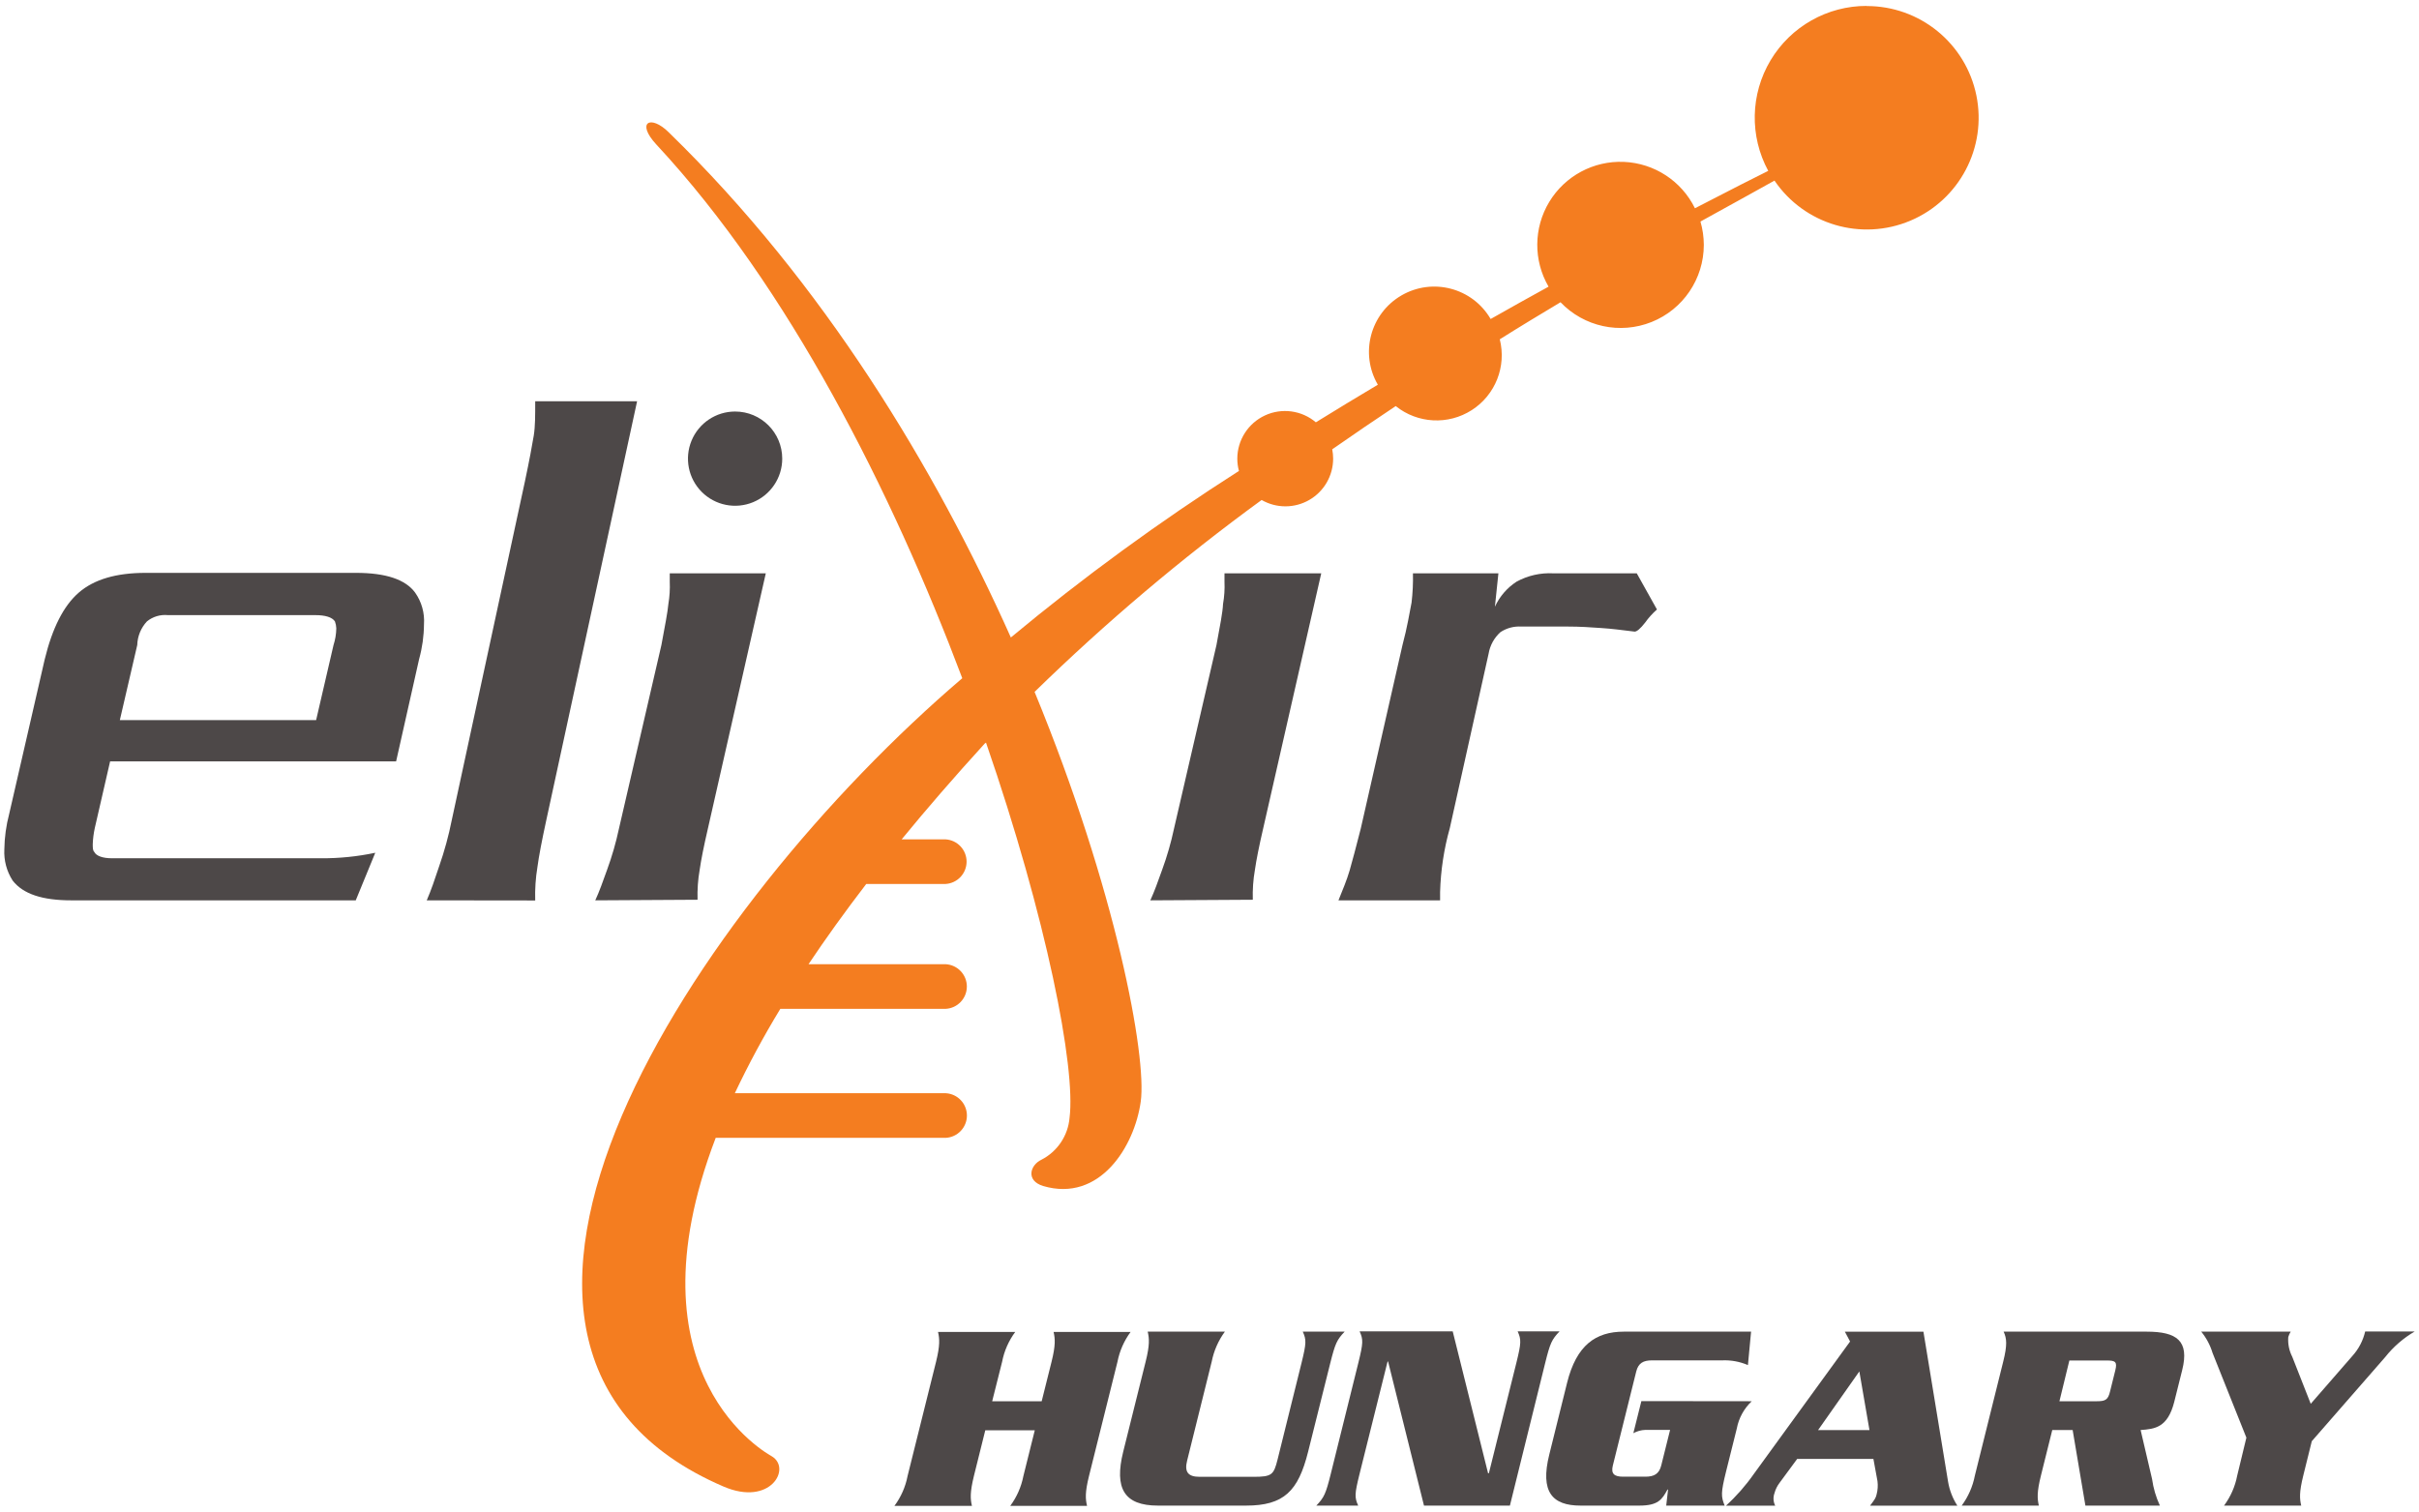
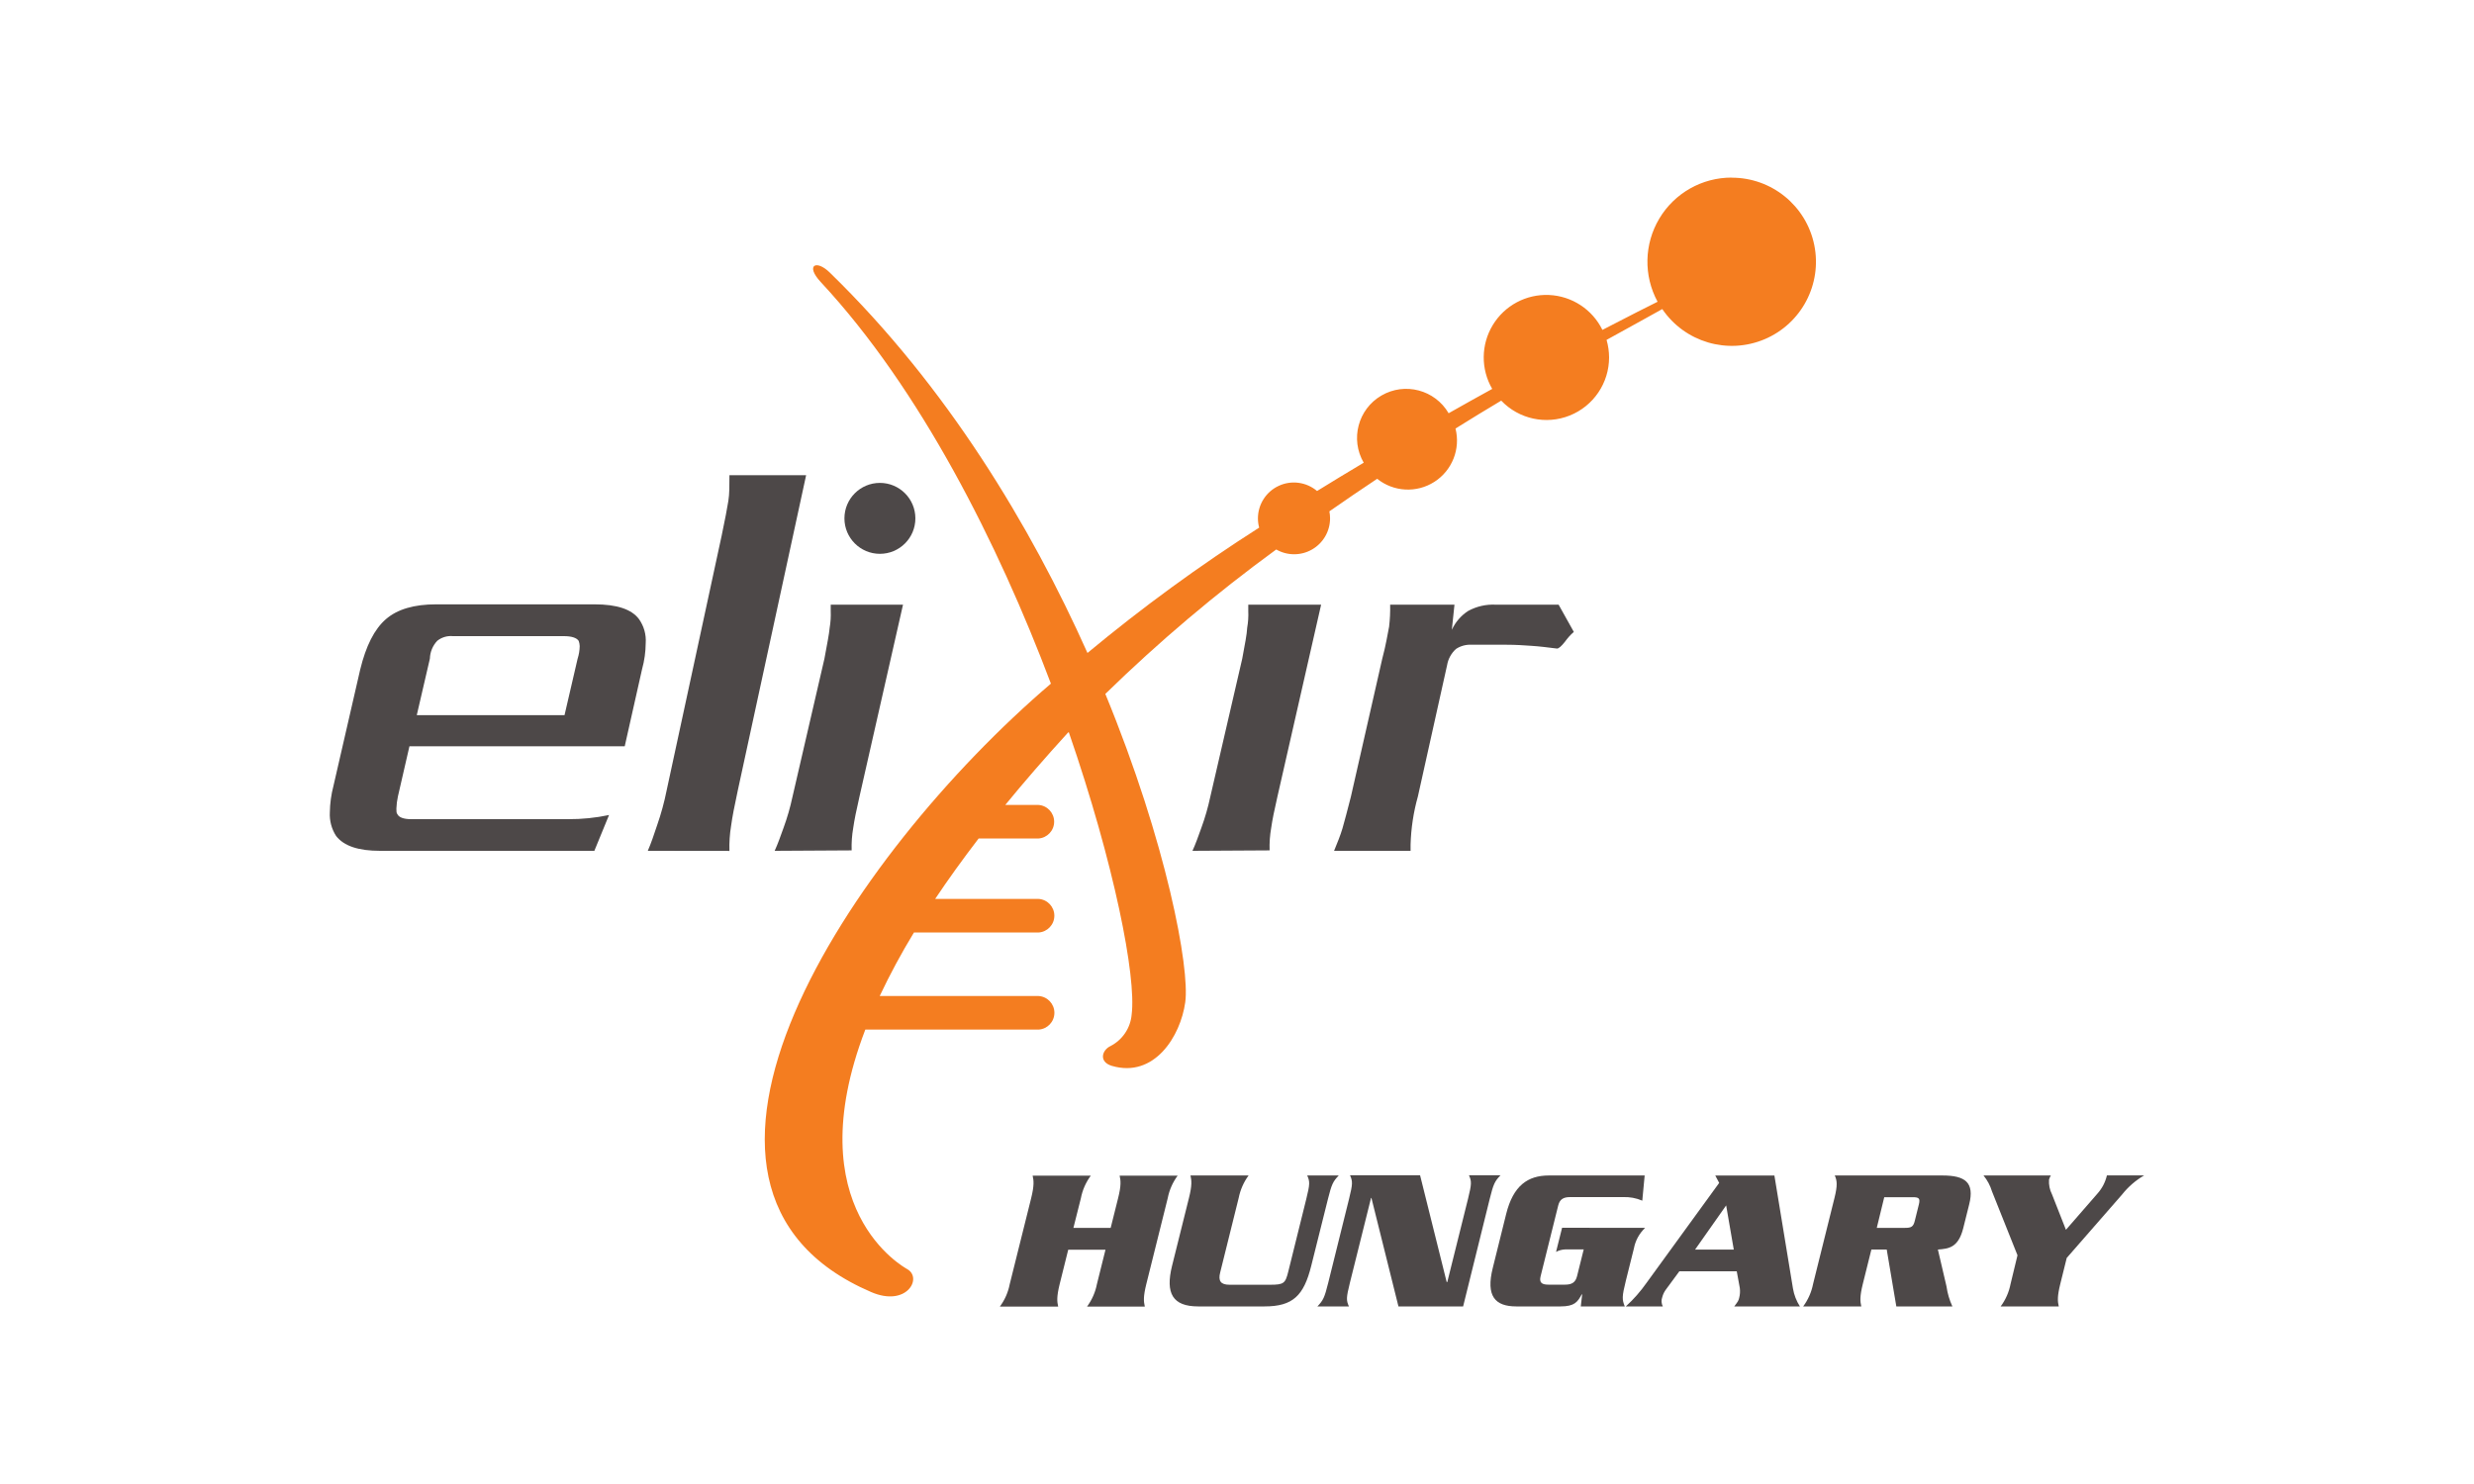
- <svg xmlns="http://www.w3.org/2000/svg" width="368px" height="230px" viewBox="0 0 368 230" version="1.1">
-   <defs />
-   <g id="Page-1" stroke="none" stroke-width="1" fill="none" fill-rule="evenodd">
-     <g id="ELIXIR-HU">
-       <path d="M90.56,137 C91.19,135.62 91.72,134.14 92.36,132.34 C93.106,130.302 93.708,128.213 94.16,126.09 L100.62,98.15 C101.15,95.29 101.57,93.15 101.68,91.9 C101.869,90.78 101.939,89.644 101.89,88.51 L101.89,87.24 L116.5,87.24 L107.71,126 C107.07,128.76 106.65,130.87 106.44,132.36 C106.177,133.862 106.07,135.386 106.12,136.91 L90.56,137 Z" id="Shape" fill="#4D4848" />
-       <path d="M284,0.9 C277.999,0.881 272.432,4.028 269.353,9.179 C266.275,14.331 266.141,20.724 269,26 C267.31,26.84 263.37,28.82 257.85,31.69 C255.813,27.541 251.673,24.834 247.055,24.633 C242.437,24.431 238.077,26.767 235.686,30.723 C233.295,34.679 233.254,39.625 235.58,43.62 C232.74,45.18 229.79,46.83 226.77,48.54 C224.009,43.801 217.929,42.199 213.19,44.96 C208.451,47.721 206.849,53.801 209.61,58.54 C206.483,60.4 203.34,62.307 200.18,64.26 C198.022,62.434 195.001,62.026 192.436,63.215 C189.872,64.404 188.231,66.973 188.23,69.8 C188.23,70.428 188.314,71.054 188.48,71.66 C176.394,79.371 164.804,87.835 153.78,97 C142.3,71.32 125.36,43.13 101.78,20.18 L101.72,20.12 C98.96,17.4 96.72,18.6 99.84,21.98 L99.96,22.11 C119.96,43.64 135.68,74.79 146.39,103.2 C105.77,137.89 60.98,205.11 110.07,226.2 C117.22,229.28 120.47,223.4 117.4,221.59 C116.84,221.26 94.98,209.44 108.88,173.14 L143.88,173.14 C145.683,173.042 147.096,171.551 147.096,169.745 C147.096,167.939 145.683,166.448 143.88,166.35 L111.79,166.35 C113.87,161.952 116.18,157.666 118.71,153.51 L143.87,153.51 C145.673,153.412 147.086,151.921 147.086,150.115 C147.086,148.309 145.673,146.818 143.87,146.72 L123,146.72 C125.593,142.833 128.52,138.763 131.78,134.51 L143.83,134.51 C145.633,134.412 147.046,132.921 147.046,131.115 C147.046,129.309 145.633,127.818 143.83,127.72 L137.17,127.72 C140.97,123.08 145.17,118.23 149.8,113.15 L150,113 C159.23,139.72 163.68,162.5 162.71,170.09 C162.478,172.812 160.86,175.223 158.43,176.47 C156.71,177.28 156.01,179.65 158.7,180.47 C167.3,183 172.59,174.47 173.54,167.62 C174.49,160.77 169.8,135.43 157.39,105.28 C168.192,94.735 179.734,84.976 191.93,76.08 C194.176,77.372 196.94,77.369 199.184,76.072 C201.427,74.775 202.809,72.381 202.81,69.79 C202.809,69.313 202.763,68.838 202.67,68.37 C205.91,66.11 209.14,63.91 212.33,61.79 C215.654,64.459 220.312,64.706 223.899,62.403 C227.487,60.101 229.202,55.764 228.16,51.63 C231.34,49.63 234.43,47.77 237.4,45.99 C240.969,49.729 246.454,50.92 251.253,48.998 C256.051,47.077 259.198,42.429 259.2,37.26 C259.195,36.059 259.023,34.864 258.69,33.71 C264.09,30.71 268.03,28.58 269.95,27.48 C274.505,34.178 283.153,36.732 290.616,33.583 C298.079,30.434 302.284,22.457 300.664,14.521 C299.044,6.584 292.05,0.893 283.95,0.92 L284,0.9 Z" id="Shape" fill="#F47D20" />
-       <g id="Group" transform="translate(0, 61)" fill="#4D4848">
-         <path d="M54.12,76 L10.82,76 C6.48,76 3.52,75.05 1.93,73 C1.016,71.586 0.572,69.921 0.66,68.24 C0.687,66.417 0.935,64.603 1.4,62.84 L6.8,39.34 C7.96,34.58 9.66,31.19 11.99,29.17 C14.32,27.15 17.71,26.17 22.15,26.17 L54.15,26.17 C58.7,26.17 61.67,27.17 63.15,29.17 C64.143,30.576 64.62,32.283 64.5,34 C64.487,35.788 64.238,37.567 63.76,39.29 L60.26,54.86 L16.75,54.86 L14.42,65 C14.245,65.803 14.141,66.619 14.11,67.44 C14.11,67.97 14.11,68.39 14.32,68.6 C14.63,69.24 15.59,69.6 17.07,69.6 L48.83,69.6 C51.605,69.617 54.375,69.335 57.09,68.76 L54.12,76 Z M50.74,37.15 C51.005,36.329 51.147,35.473 51.16,34.61 C51.148,34.248 51.077,33.889 50.95,33.55 C50.52,32.91 49.47,32.6 47.95,32.6 L25.54,32.6 C24.396,32.487 23.254,32.828 22.36,33.55 C21.444,34.529 20.918,35.81 20.88,37.15 L18.23,48.58 L48.09,48.58 L50.74,37.15 Z" id="Shape" />
-         <path d="M64.92,76 C65.59,74.46 66.15,72.8 66.82,70.78 C67.618,68.494 68.256,66.155 68.73,63.78 L79.85,12.28 C80.53,9.07 80.97,6.7 81.2,5.28 C81.43,3.86 81.42,2.2 81.42,0.06 L96.92,0.06 L83.11,63.79 C82.44,66.88 81.98,69.26 81.76,70.92 C81.482,72.605 81.368,74.313 81.42,76.02 L64.92,76 Z" id="Shape" />
-         <path d="M243.53,34.56 C241.94,34.45 240.36,34.34 238.53,34.34 L231.43,34.34 C230.309,34.272 229.196,34.57 228.26,35.19 C227.306,36.048 226.672,37.204 226.46,38.47 L220.56,65 C219.669,68.174 219.172,71.445 219.08,74.74 L219.08,76 L203.62,76 C204.26,74.41 204.89,72.92 205.32,71.45 C205.75,69.98 206.27,67.95 207.01,65.09 L213.36,37.15 C214.1,34.39 214.42,32.28 214.74,30.69 C214.915,29.213 214.985,27.726 214.95,26.24 L227.95,26.24 L227.42,31.32 C228.134,29.764 229.275,28.443 230.71,27.51 C232.423,26.575 234.362,26.135 236.31,26.24 L249,26.24 L252.07,31.74 C251.396,32.336 250.792,33.007 250.27,33.74 C249.53,34.69 249,35.11 248.68,35.11 C246.82,34.88 245.12,34.66 243.53,34.56 L243.53,34.56 Z" id="Shape" />
-         <path d="M175,76 C175.63,74.62 176.16,73.14 176.8,71.34 C177.546,69.302 178.148,67.213 178.6,65.09 L185.06,37.15 C185.59,34.29 186.01,32.15 186.06,30.9 C186.258,29.782 186.331,28.645 186.28,27.51 L186.28,26.24 L201,26.24 L192.18,65 C191.54,67.76 191.12,69.87 190.91,71.36 C190.647,72.862 190.54,74.386 190.59,75.91 L175,76 Z" id="Shape" />
-         <path d="M119,8.79 C119,11.69 117.253,14.304 114.574,15.414 C111.895,16.524 108.811,15.911 106.76,13.86 C104.709,11.809 104.096,8.725 105.206,6.046 C106.316,3.367 108.93,1.62 111.83,1.62 C115.79,1.62 119,4.83 119,8.79 L119,8.79 Z" id="Shape" />
-         <path d="M158.47,152.22 L159.97,146.22 C160.6,143.7 160.52,142.71 160.28,141.67 L172,141.67 C171.004,143.02 170.321,144.574 170,146.22 L165.67,163.59 C165.04,166.12 165.13,167.11 165.37,168.14 L153.69,168.14 C154.686,166.791 155.369,165.236 155.69,163.59 L157.42,156.64 L149.89,156.64 L148.16,163.59 C147.54,166.12 147.62,167.11 147.86,168.14 L136.07,168.14 C137.07,166.793 137.754,165.238 138.07,163.59 L142.4,146.22 C143.02,143.7 142.94,142.71 142.7,141.67 L154.45,141.67 C153.45,143.017 152.766,144.572 152.45,146.22 L150.94,152.22 L158.47,152.22 Z" id="Shape" />
-         <path d="M190.68,163.72 C193.49,163.72 193.77,163.43 194.36,161.07 L198,146.39 C198.74,143.39 198.75,142.87 198.19,141.63 L204.56,141.63 C203.38,142.87 203.13,143.41 202.38,146.39 L199,159.91 C197.5,165.91 195.31,168.1 189.56,168.1 L176.16,168.1 C170.99,168.1 169.5,165.46 170.87,159.91 L174.29,146.18 C174.92,143.66 174.84,142.67 174.6,141.63 L186.34,141.63 C185.348,142.982 184.665,144.535 184.34,146.18 L180.6,161.24 C180.16,162.97 180.72,163.72 182.5,163.72 L190.68,163.72 Z" id="Shape" />
-         <path d="M211.17,146.18 L211.09,146.18 L206.81,163.35 C206.07,166.35 206.06,166.86 206.62,168.1 L200.25,168.1 C201.43,166.86 201.69,166.32 202.43,163.35 L206.65,146.35 C207.39,143.35 207.4,142.83 206.84,141.59 L221,141.59 L226.38,163.18 L226.5,163.18 L230.69,146.35 C231.43,143.35 231.44,142.83 230.88,141.59 L237.25,141.59 C236.07,142.83 235.82,143.37 235.08,146.35 L229.7,168.1 L216.63,168.1 L211.17,146.18 Z" id="Shape" />
-         <path d="M266.49,152.22 C265.315,153.325 264.52,154.775 264.22,156.36 L262.59,162.89 C261.78,166.16 261.81,166.7 262.37,168.1 L253.48,168.1 L253.76,165.66 L253.67,165.66 C252.84,167.19 252.24,168.1 249.38,168.1 L240.45,168.1 C236.15,168.1 234.27,166.03 235.69,160.33 L238.4,149.41 C239.82,143.7 242.74,141.63 247.04,141.63 L266.39,141.63 L265.91,146.72 C264.677,146.19 263.341,145.943 262,146 L251.32,146 C250,146 249.24,146.41 248.92,147.69 L245.36,162 C245.04,163.28 245.6,163.7 246.92,163.7 L250.31,163.7 C251.63,163.7 252.4,163.28 252.72,162 L254.07,156.58 L250.3,156.58 C249.663,156.605 249.04,156.776 248.48,157.08 L249.7,152.2 L266.49,152.22 Z" id="Shape" />
-         <path d="M273.4,161 L270.72,164.64 C270.363,165.108 270.102,165.641 269.95,166.21 C269.721,166.831 269.761,167.52 270.06,168.11 L262.57,168.11 C264.15,166.671 265.565,165.061 266.79,163.31 L281.45,143.13 L280.66,141.64 L292.61,141.64 L296.36,164.47 C296.578,165.766 297.058,167.005 297.77,168.11 L284.49,168.11 C285.24,167.11 285.36,166.95 285.49,166.38 C285.662,165.728 285.706,165.049 285.62,164.38 L285,161 L273.4,161 Z M284.4,156.61 L282.86,147.68 L276.58,156.61 L284.4,156.61 Z" id="Shape" />
-         <path d="M312.21,156.6 L310.48,163.55 C309.85,166.08 309.93,167.07 310.17,168.1 L298.43,168.1 C299.426,166.751 300.109,165.196 300.43,163.55 L304.75,146.18 C305.38,143.66 305.29,142.67 304.81,141.63 L326.56,141.63 C331.19,141.63 333.08,143.04 331.98,147.46 L330.76,152.34 C329.76,156.23 327.84,156.44 325.65,156.6 L327.39,164.05 C327.586,165.451 327.987,166.816 328.58,168.1 L317.25,168.1 L315.31,156.6 L312.21,156.6 Z M313.3,152.22 L319,152.22 C320.28,152.22 320.7,152.01 321,150.73 L321.8,147.51 C322.12,146.22 321.8,146.02 320.52,146.02 L314.81,146.02 L313.3,152.22 Z" id="Shape" />
-         <path d="M341.74,157.76 L336.59,144.86 C336.235,143.681 335.65,142.583 334.87,141.63 L348.48,141.63 C348.32,141.889 348.195,142.168 348.11,142.46 C348.036,143.497 348.247,144.534 348.72,145.46 L351.53,152.61 L357.9,145.29 C358.837,144.244 359.494,142.978 359.81,141.61 L367.34,141.61 C365.617,142.616 364.098,143.935 362.86,145.5 L351.69,158.3 L350.39,163.55 C349.76,166.08 349.84,167.07 350.08,168.1 L338.34,168.1 C339.34,166.753 340.023,165.198 340.34,163.55 L341.74,157.76 Z" id="Shape" />
-       </g>
-     </g>
+ <svg xmlns="http://www.w3.org/2000/svg" width="500" height="300" viewBox="0 100 500 300">
+   <defs>
+     <style>.cls-1{fill:#4d4848;}.cls-2{fill:#f47d20;}</style>
+   </defs>
+   <g id="Nodes">
+     <path class="cls-1" d="M156.56,272c.63-1.38,1.16-2.86,1.8-4.66a46.2,46.2,0,0,0,1.8-6.25l6.46-27.94c.53-2.86.95-5,1.06-6.25a16.19,16.19,0,0,0,.21-3.39v-1.27H182.5L173.71,261c-.64,2.76-1.06,4.87-1.27,6.36a22.21,22.21,0,0,0-.32,4.55Z" />
+     <path class="cls-2" d="M350,135.9A17,17,0,0,0,335,161c-1.69.84-5.63,2.82-11.15,5.69a12.64,12.64,0,1,0-22.27,11.93c-2.84,1.56-5.79,3.21-8.81,4.92a9.93,9.93,0,0,0-17.16,10q-4.69,2.79-9.43,5.72a7.26,7.26,0,0,0-11.95,5.54,7.08,7.08,0,0,0,.25,1.86A342.1,342.1,0,0,0,219.78,232c-11.48-25.68-28.42-53.87-52-76.82l-.06-.06c-2.76-2.72-5-1.52-1.88,1.86l.12.13c20,21.53,35.72,52.68,46.43,81.09-40.62,34.69-85.41,101.91-36.32,123,7.15,3.08,10.4-2.8,7.33-4.61-.56-.33-22.42-12.15-8.52-48.45h35a3.4,3.4,0,0,0,0-6.79H177.79a139,139,0,0,1,6.92-12.84h25.16a3.4,3.4,0,0,0,0-6.79H189q3.89-5.83,8.78-12.21h12.05a3.4,3.4,0,0,0,0-6.79h-6.66c3.8-4.64,8-9.49,12.63-14.57L216,248c9.23,26.72,13.68,49.5,12.71,57.09a7.93,7.93,0,0,1-4.28,6.38c-1.72.81-2.42,3.18.27,4,8.6,2.53,13.89-6,14.84-12.85s-3.74-32.19-16.15-62.34a316.22,316.22,0,0,1,34.54-29.2,7.26,7.26,0,0,0,10.88-6.29,7.35,7.35,0,0,0-.14-1.42c3.24-2.26,6.47-4.46,9.66-6.58a9.92,9.92,0,0,0,15.83-10.16c3.18-2,6.27-3.86,9.24-5.64a12.65,12.65,0,0,0,21.8-8.73,13,13,0,0,0-.51-3.55c5.4-3,9.34-5.13,11.26-6.23a17,17,0,1,0,14-26.56Z" />
+     <path class="cls-1" d="M120.12,272H76.82c-4.34,0-7.3-.95-8.89-3a8,8,0,0,1-1.27-4.76,22.47,22.47,0,0,1,.74-5.4l5.4-23.5c1.16-4.76,2.86-8.15,5.19-10.17s5.72-3,10.16-3h32c4.55,0,7.52,1,9,3A7.47,7.47,0,0,1,130.5,230a20.37,20.37,0,0,1-.74,5.29l-3.5,15.57H82.75L80.42,261a13.87,13.87,0,0,0-.31,2.44c0,.53,0,.95.21,1.16.31.64,1.27,1,2.75,1h31.76a38.76,38.76,0,0,0,8.26-.84Zm-3.38-38.85a8.71,8.71,0,0,0,.42-2.54,3.32,3.32,0,0,0-.21-1.06c-.43-.64-1.48-.95-3-.95H91.54a4.38,4.38,0,0,0-3.18.95,5.5,5.5,0,0,0-1.48,3.6l-2.65,11.43h29.86Z" />
+     <path class="cls-1" d="M130.92,272c.67-1.54,1.23-3.2,1.9-5.22a52.42,52.42,0,0,0,1.91-7l11.12-51.5c.68-3.21,1.12-5.58,1.35-7s.22-3.08.22-5.22h15.5l-13.81,63.73c-.67,3.09-1.13,5.47-1.35,7.13a26.34,26.34,0,0,0-.34,5.1Z" />
+     <path class="cls-1" d="M309.53,230.56c-1.59-.11-3.17-.22-5-.22h-7.1a5.17,5.17,0,0,0-3.17.85,5.67,5.67,0,0,0-1.8,3.28L286.56,261a40.17,40.17,0,0,0-1.48,9.74V272H269.62c.64-1.59,1.27-3.08,1.7-4.55s.95-3.5,1.69-6.36l6.35-27.94c.74-2.76,1.06-4.87,1.38-6.46a31.58,31.58,0,0,0,.21-4.45h13l-.53,5.08a9.05,9.05,0,0,1,3.29-3.81,10.51,10.51,0,0,1,5.6-1.27H315l3.07,5.5a11.82,11.82,0,0,0-1.8,2c-.74.95-1.27,1.37-1.59,1.37C312.82,230.88,311.12,230.66,309.53,230.56Z" />
+     <path class="cls-1" d="M241,272c.63-1.38,1.16-2.86,1.8-4.66a46.2,46.2,0,0,0,1.8-6.25l6.46-27.94c.53-2.86.95-5,1-6.25a15.47,15.47,0,0,0,.22-3.39v-1.27H267L258.18,261c-.64,2.76-1.06,4.87-1.27,6.36a22.21,22.21,0,0,0-.32,4.55Z" />
+     <path class="cls-1" d="M185,204.79a7.17,7.17,0,1,1-7.17-7.17A7.17,7.17,0,0,1,185,204.79Z" />
+     <path class="cls-1" d="M224.47,348.22l1.5-6c.63-2.52.55-3.51.31-4.55H238a11.31,11.31,0,0,0-2,4.55l-4.33,17.37c-.63,2.53-.54,3.52-.3,4.55H219.69a11.3,11.3,0,0,0,2-4.55l1.73-6.95h-7.53l-1.73,6.95c-.62,2.53-.54,3.52-.3,4.55H202.07a11.16,11.16,0,0,0,2-4.55l4.33-17.37c.62-2.52.54-3.51.3-4.55h11.75a11.16,11.16,0,0,0-2,4.55l-1.51,6Z" />
+     <path class="cls-1" d="M256.68,359.72c2.81,0,3.09-.29,3.68-2.65L264,342.39c.74-3,.75-3.52.19-4.76h6.37c-1.18,1.24-1.43,1.78-2.18,4.76L265,355.91c-1.5,6-3.69,8.19-9.44,8.19h-13.4c-5.17,0-6.66-2.64-5.29-8.19l3.42-13.73c.63-2.52.55-3.51.31-4.55h11.74a11.44,11.44,0,0,0-2,4.55l-3.74,15.06c-.44,1.73.12,2.48,1.9,2.48Z" />
+     <path class="cls-1" d="M277.17,342.18h-.08l-4.28,17.17c-.74,3-.75,3.51-.19,4.75h-6.37c1.18-1.24,1.44-1.78,2.18-4.75l4.22-17c.74-3,.75-3.52.19-4.76H287l5.38,21.59h.12l4.19-16.83c.74-3,.75-3.52.19-4.76h6.37c-1.18,1.24-1.43,1.78-2.17,4.76L295.7,364.1H282.63Z" />
+     <path class="cls-1" d="M332.49,348.22a7.63,7.63,0,0,0-2.27,4.14l-1.63,6.53c-.81,3.27-.78,3.81-.22,5.21h-8.89l.28-2.44h-.09c-.83,1.53-1.43,2.44-4.29,2.44h-8.93c-4.3,0-6.18-2.07-4.76-7.77l2.71-10.92c1.42-5.71,4.34-7.78,8.64-7.78h19.35l-.48,5.09A8.94,8.94,0,0,0,328,342H317.32c-1.32,0-2.08.41-2.4,1.69L311.36,358c-.32,1.28.24,1.7,1.56,1.7h3.39c1.32,0,2.09-.42,2.41-1.7l1.35-5.42H316.3a4.16,4.16,0,0,0-1.82.5l1.22-4.88Z" />
+     <path class="cls-1" d="M339.4,357l-2.68,3.64a4.5,4.5,0,0,0-.77,1.57,2.38,2.38,0,0,0,.11,1.9h-7.49a28.86,28.86,0,0,0,4.22-4.8l14.66-20.18-.79-1.49h11.95l3.75,22.83a9.69,9.69,0,0,0,1.41,3.64H350.49c.75-1,.87-1.16,1-1.73a5.22,5.22,0,0,0,.13-2L351,357Zm11-4.39-1.54-8.93-6.28,8.93Z" />
+     <path class="cls-1" d="M378.21,352.6l-1.73,6.95c-.63,2.53-.55,3.52-.31,4.55H364.43a11.3,11.3,0,0,0,2-4.55l4.32-17.37c.63-2.52.54-3.51.06-4.55h21.75c4.63,0,6.52,1.41,5.42,5.83l-1.22,4.88c-1,3.89-2.92,4.1-5.11,4.26l1.74,7.45a14.45,14.45,0,0,0,1.19,4.05H383.25l-1.94-11.5Zm1.09-4.38H385c1.28,0,1.7-.21,2-1.49l.8-3.22c.32-1.29,0-1.49-1.28-1.49h-5.71Z" />
+     <path class="cls-1" d="M407.74,353.76l-5.15-12.9a9.37,9.37,0,0,0-1.72-3.23h13.61a3.36,3.36,0,0,0-.37.83,5.71,5.71,0,0,0,.61,3l2.81,7.15,6.37-7.32a8.33,8.33,0,0,0,1.91-3.68h7.53a16,16,0,0,0-4.48,3.89L417.69,354.3l-1.3,5.25c-.63,2.53-.55,3.52-.31,4.55H404.34a11.18,11.18,0,0,0,2-4.55Z" />
  </g>
</svg>
